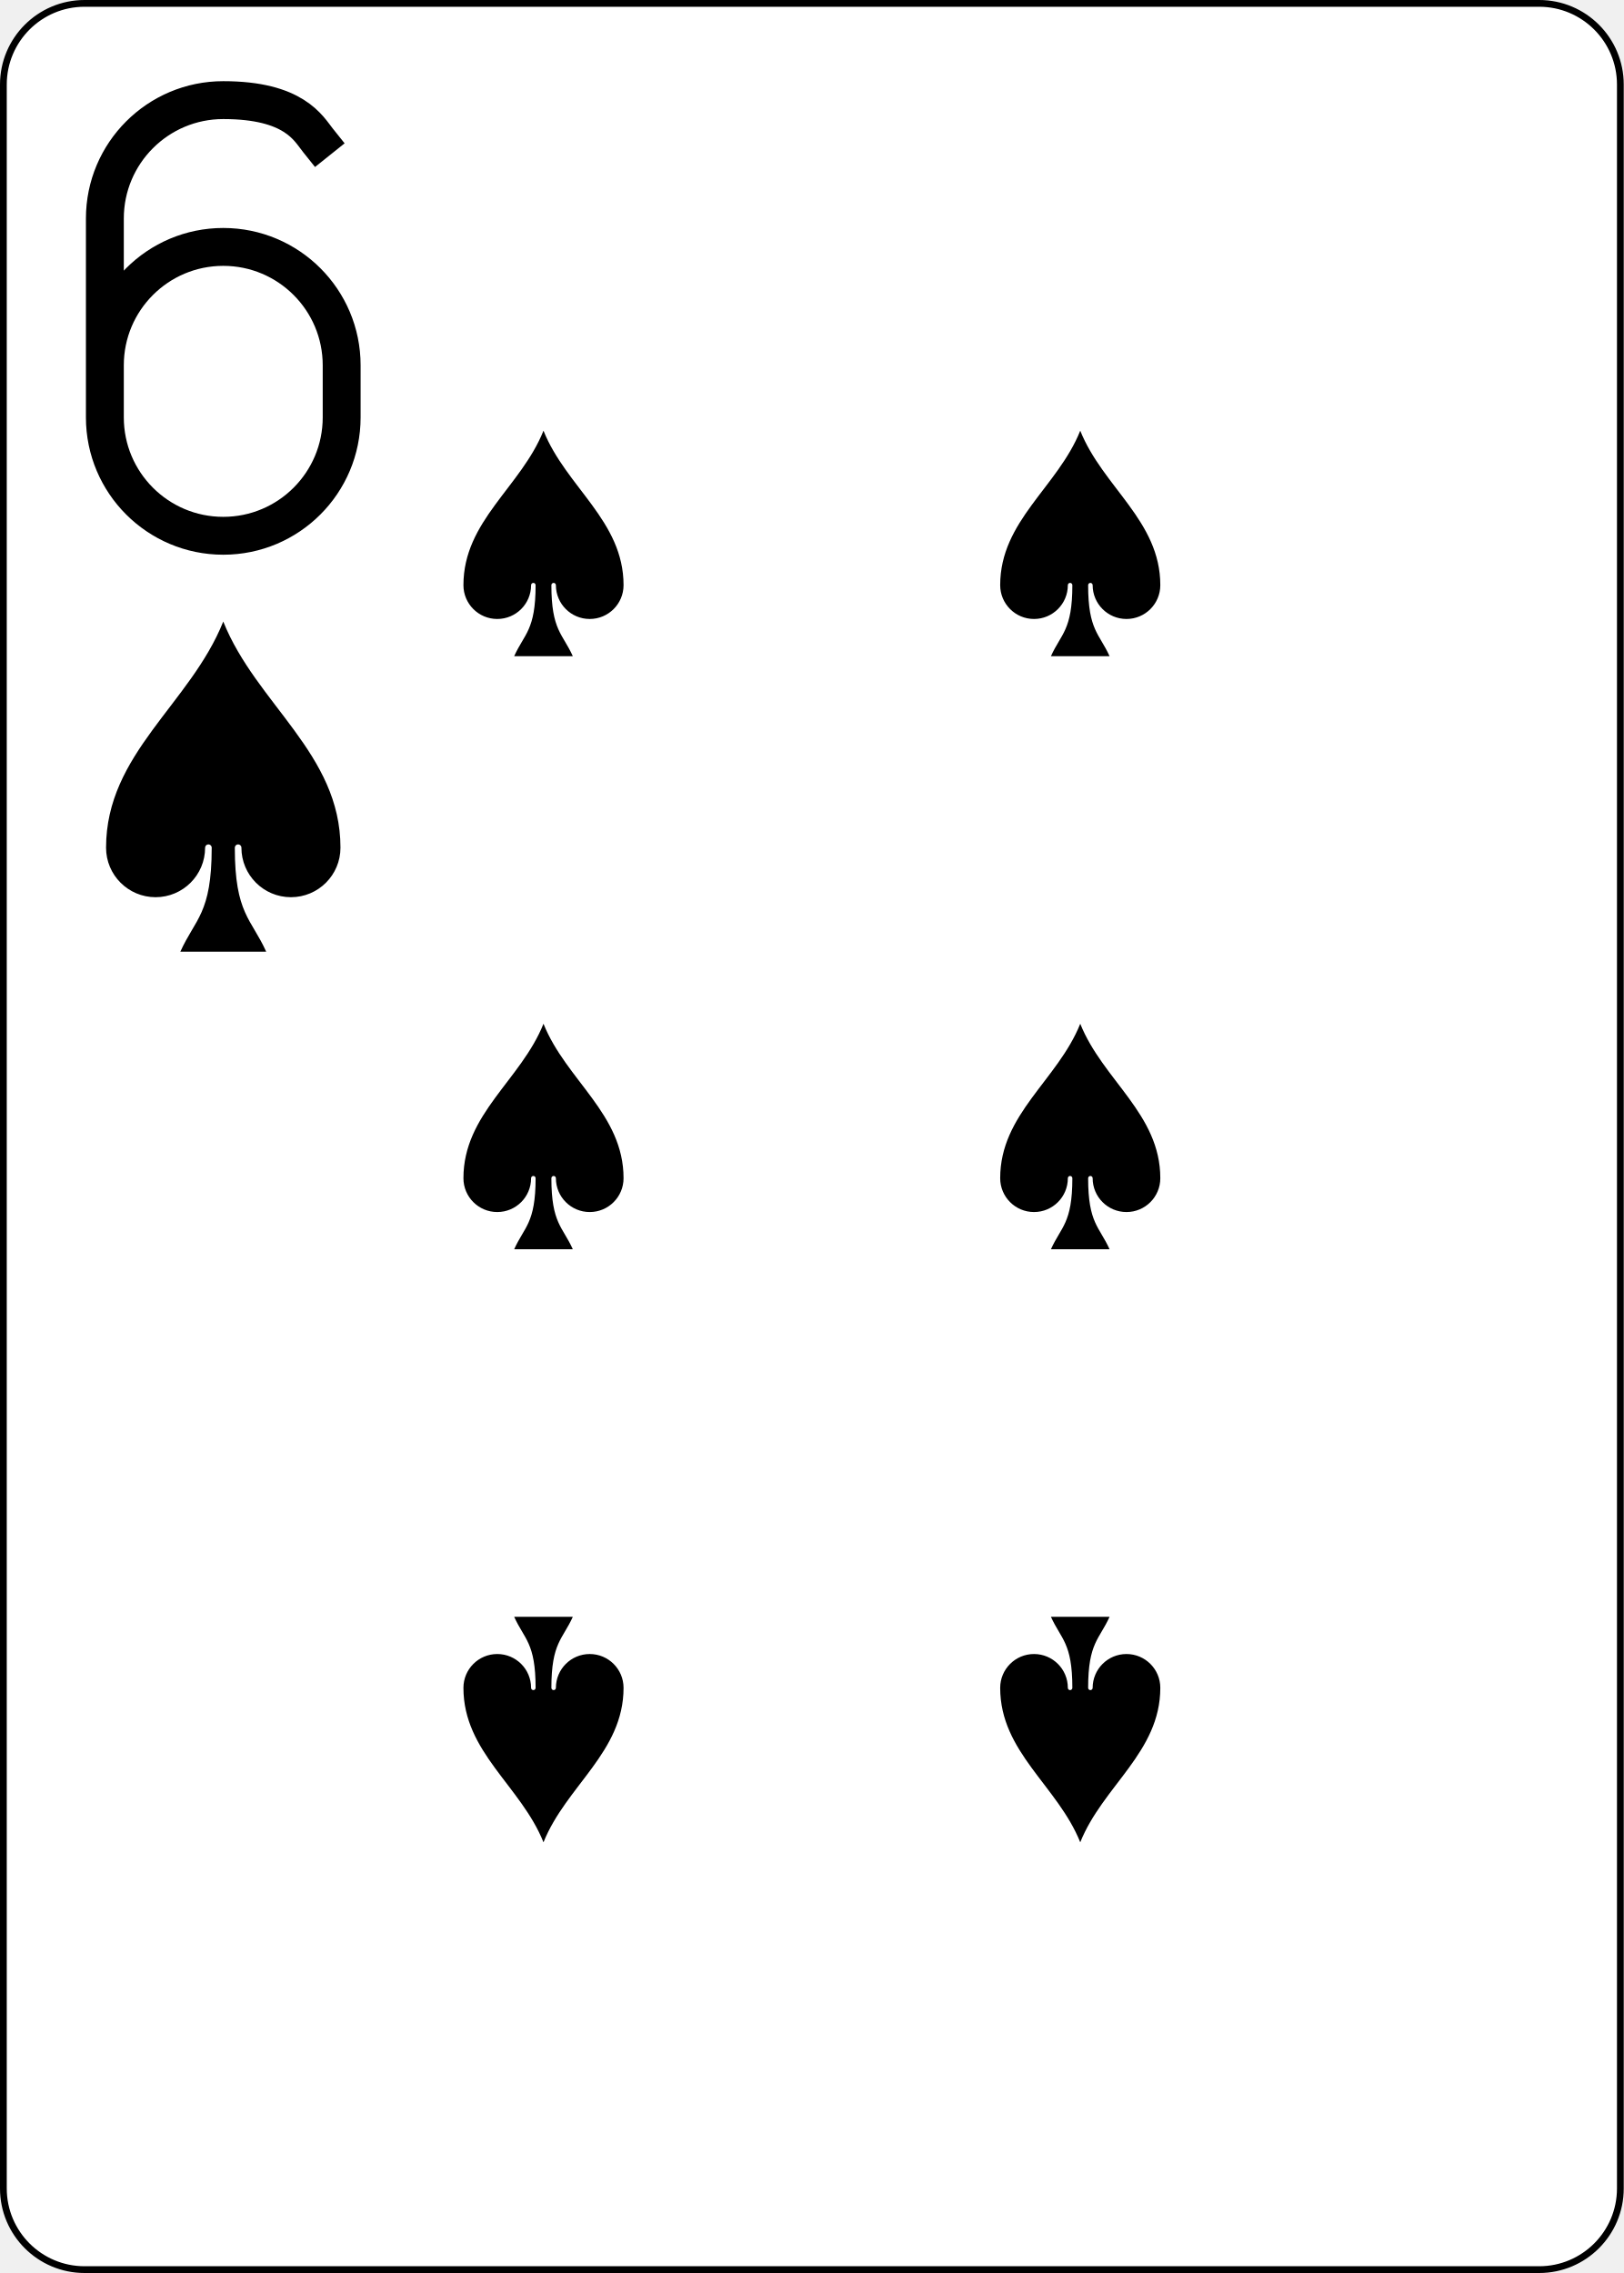
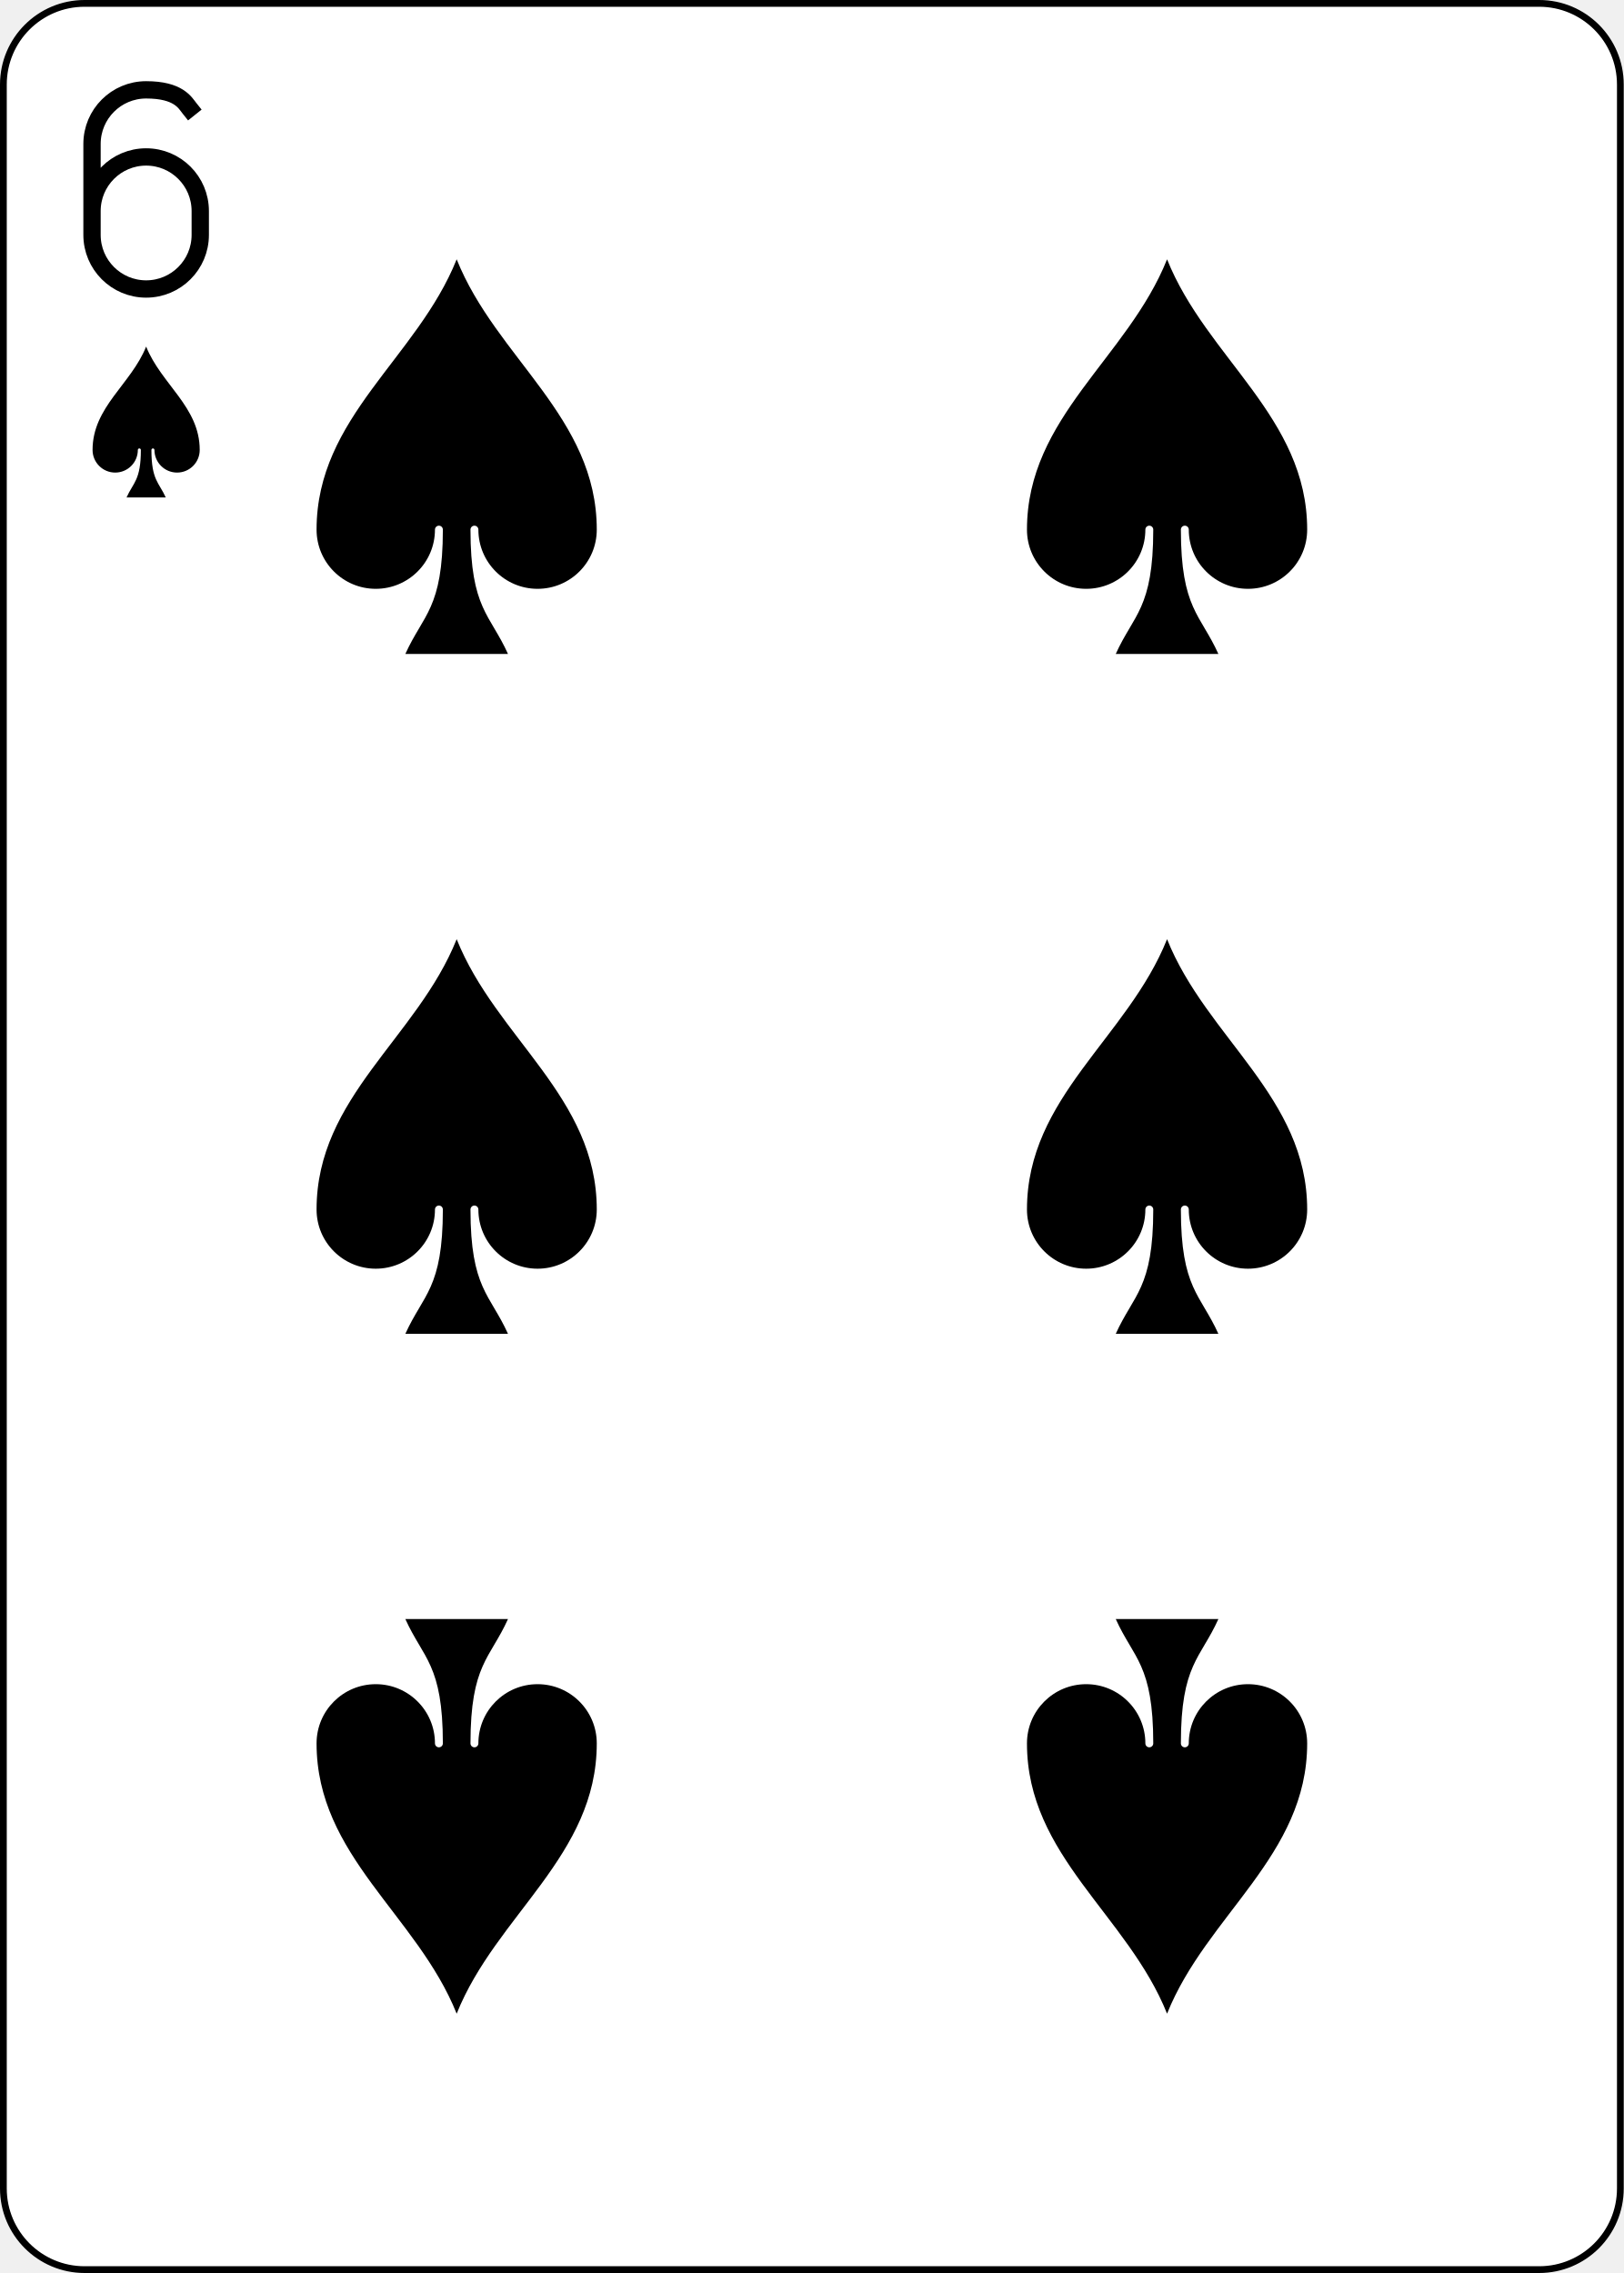
<svg xmlns="http://www.w3.org/2000/svg" xmlns:xlink="http://www.w3.org/1999/xlink" class="card" face="6S" height="3.5in" preserveAspectRatio="none" viewBox="-120 -168 240 336" width="2.5in">
  <defs>
    <symbol id="SS6" viewBox="-600 -600 1200 1200" preserveAspectRatio="xMinYMid">
      <path d="M0 -500C100 -250 355 -100 355 185A150 150 0 0 1 55 185A10 10 0 0 0 35 185C35 385 85 400 130 500L-130 500C-85 400 -35 385 -35 185A10 10 0 0 0 -55 185A150 150 0 0 1 -355 185C-355 -100 -100 -250 0 -500Z" fill="black" />
    </symbol>
    <symbol id="VS6" viewBox="-500 -500 1000 1000" preserveAspectRatio="xMinYMid">
      <path d="M-250 100A250 250 0 0 1 250 100L250 210A250 250 0 0 1 -250 210L-250 -210A250 250 0 0 1 0 -460C150 -460 180 -400 200 -375" stroke="black" stroke-width="80" stroke-linecap="square" stroke-miterlimit="1.5" fill="none" />
    </symbol>
  </defs>
  <rect width="239" height="335" x="-119.5" y="-167.5" rx="12" ry="12" fill="white" stroke="black" />
-   <use xlink:href="#VS6" height="70" width="70" x="-122" y="-156" />
-   <use xlink:href="#SS6" height="58.558" width="58.558" x="-116.279" y="-81" />
-   <use xlink:href="#SS6" height="40" width="40" x="-59.668" y="-107.668" />
-   <use xlink:href="#SS6" height="40" width="40" x="19.668" y="-107.668" />
-   <use xlink:href="#SS6" height="40" width="40" x="-59.668" y="-20" />
-   <use xlink:href="#SS6" height="40" width="40" x="19.668" y="-20" />
+   <use xlink:href="#VS6" height="32" width="32" x="-114.4" y="-156" />
+   <use xlink:href="#SS6" height="26.769" width="26.769" x="-111.784" y="-119" />
+   <use xlink:href="#SS6" height="70" width="70" x="-87.501" y="-135.501" />
+   <use xlink:href="#SS6" height="70" width="70" x="17.501" y="-135.501" />
+   <use xlink:href="#SS6" height="70" width="70" x="-87.501" y="-35" />
+   <use xlink:href="#SS6" height="70" width="70" x="17.501" y="-35" />
  <g transform="rotate(180)">
-     <use xlink:href="#SS6" height="40" width="40" x="-59.668" y="-107.668" />
-     <use xlink:href="#SS6" height="40" width="40" x="19.668" y="-107.668" />
+     <use xlink:href="#SS6" height="70" width="70" x="-87.501" y="-135.501" />
+     <use xlink:href="#SS6" height="70" width="70" x="17.501" y="-135.501" />
  </g>
</svg>
